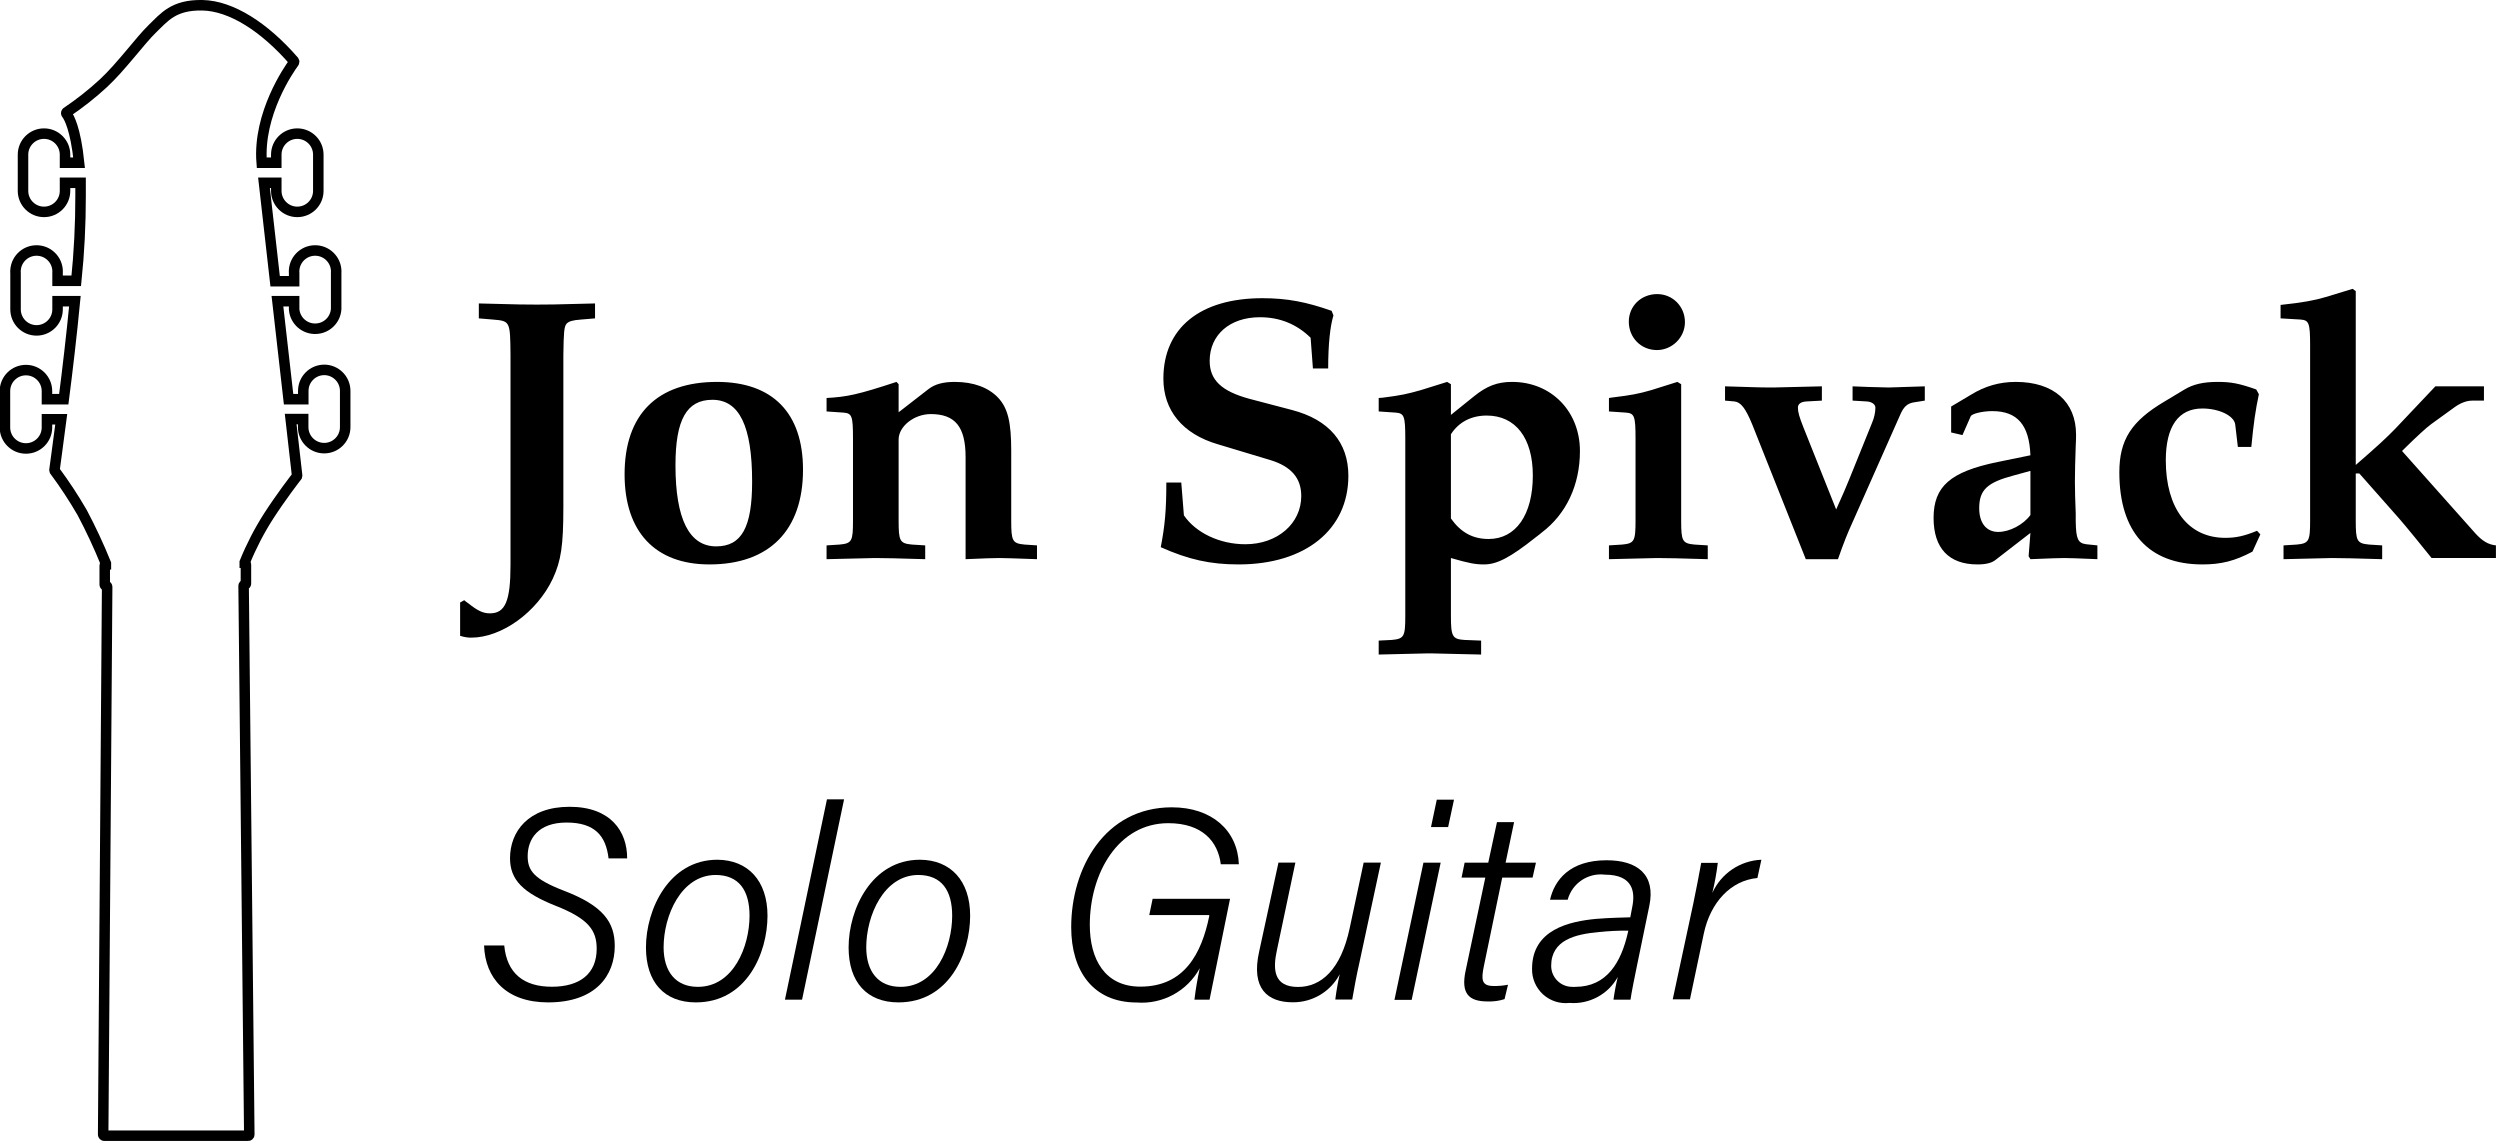
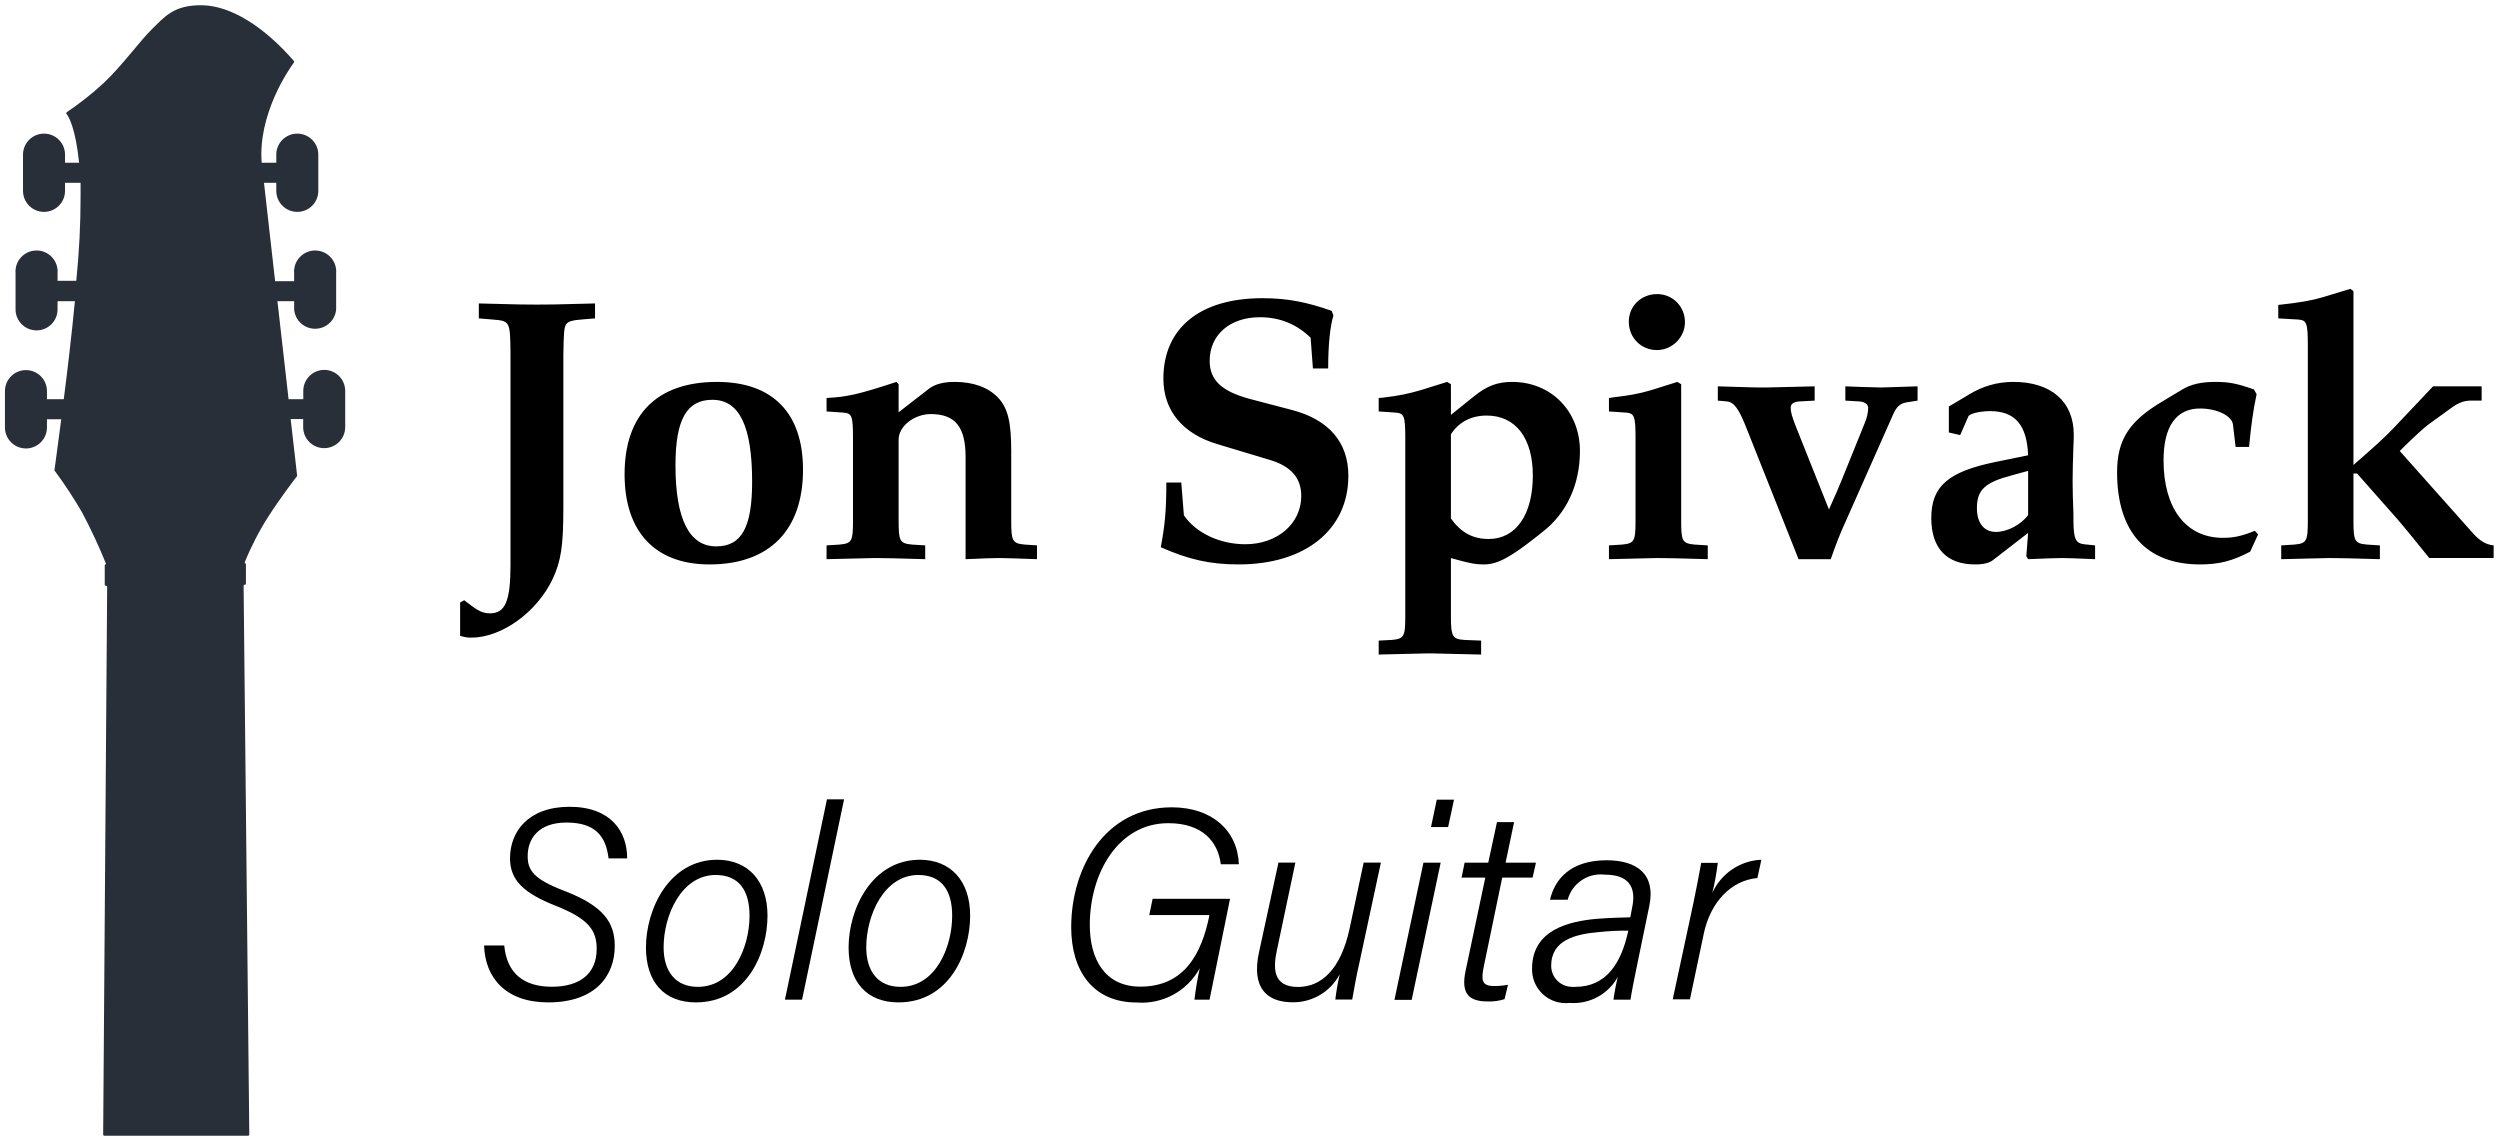
<svg xmlns="http://www.w3.org/2000/svg" viewBox="0 0 237.98 108.62">
  <text transform="translate(44.19 53.12)" font-size="35.59" font-family="PalatinoLinotype-Bold, Palatino Linotype" font-weight="700" style="isolation: isolate">
-             Jon Spi
-             <tspan x="119.63" y="0" letter-spacing="-0.03em">v</tspan>
-     <tspan x="138.45" y="0">ack</tspan>
-   </text>
+             Jon Spivack
+           </text>
  <path d="M48,90c.25,2.67,1.87,3.93,4.53,3.93s4.27-1.23,4.27-3.62c0-1.75-.78-2.85-3.89-4.08s-4.36-2.47-4.36-4.53c0-2.54,1.74-4.9,5.67-4.9s5.49,2.36,5.48,4.91H57.93c-.25-2.13-1.29-3.41-4-3.41s-3.7,1.57-3.7,3.2c0,1.35.57,2.18,3.43,3.28,3.76,1.44,4.86,3,4.86,5.27,0,2.81-1.81,5.37-6.34,5.37-4,0-6-2.3-6.1-5.42Z" />
  <path d="M73.06,87.17c0,3.58-2,8.25-6.82,8.25-3,0-4.75-1.92-4.75-5.23,0-3.64,2.2-8.35,6.8-8.35C71.2,81.86,73.06,83.84,73.06,87.17Zm-9.89,3c0,2.31,1.14,3.77,3.26,3.77,3.39,0,4.92-3.84,4.92-6.77,0-2.4-1-3.88-3.24-3.88C64.85,83.31,63.17,87.14,63.17,90.19Z" />
  <path d="M74.72,95.16l4-19.07h1.63l-4,19.07Z" />
  <path d="M92.35,87.17c0,3.58-2,8.25-6.82,8.25-3,0-4.75-1.92-4.75-5.23,0-3.64,2.19-8.35,6.8-8.35C90.5,81.86,92.35,83.84,92.35,87.17Zm-9.89,3c0,2.31,1.14,3.77,3.26,3.77,3.39,0,4.92-3.84,4.92-6.77,0-2.4-1-3.88-3.24-3.88C84.14,83.31,82.46,87.14,82.46,90.19Z" />
  <path d="M115.14,95.16H113.7c.12-1,.29-2,.51-3a6.28,6.28,0,0,1-6,3.27c-4.16,0-6.24-3-6.24-7.17,0-5.61,3.18-11.41,9.58-11.41,3.82,0,6.26,2.21,6.38,5.42h-1.72c-.27-2.15-1.74-3.91-5-3.91-4.77,0-7.47,4.77-7.47,9.68,0,3.27,1.43,5.88,4.81,5.88,4.2,0,5.83-3.16,6.56-6.71v-.1h-5.71l.32-1.55h7.37Z" />
  <path d="M129.4,91.66c-.27,1.17-.5,2.45-.68,3.49h-1.61a24.27,24.27,0,0,1,.42-2.41,5,5,0,0,1-4.48,2.67c-2.37,0-4-1.28-3.18-4.87l1.83-8.43h1.61l-1.75,8.3c-.4,1.8-.37,3.54,2,3.54,2.2,0,4.08-1.64,4.92-5.6l1.33-6.24h1.64Z" />
  <path d="M135.5,82.12h1.64l-2.76,13.06h-1.64Zm1.27-6h1.64l-.56,2.61h-1.63Z" />
  <path d="M139.42,82.12h2.25l.83-3.86h1.63l-.81,3.86h2.89l-.32,1.42H143l-1.74,8.39c-.28,1.35-.23,1.93.94,1.93a6.78,6.78,0,0,0,1.35-.12l-.33,1.37a4.67,4.67,0,0,1-1.62.22c-1.8,0-2.54-.77-2.09-2.9l1.88-8.89h-2.26Z" />
  <path d="M155.83,91.91c-.21,1-.54,2.66-.62,3.25h-1.62A20.86,20.86,0,0,1,154,93a4.82,4.82,0,0,1-4.6,2.47,3.2,3.2,0,0,1-3.56-3.26c0-3.75,3.6-4.5,6.09-4.74,1.46-.12,2.62-.12,3.26-.15l.19-1c.27-1.34.14-3.06-2.61-3.06a3.26,3.26,0,0,0-3.54,2.39h-1.68c.43-1.88,1.87-3.76,5.39-3.76,2.92,0,4.69,1.36,4.06,4.35ZM155,88.59a24.18,24.18,0,0,0-2.84.14c-2.18.2-4.5.74-4.5,3.21a2,2,0,0,0,2,2,1.51,1.51,0,0,0,.3,0c3,0,4.36-2.34,5-5.16Z" />
  <path d="M161.19,86c.26-1.28.54-2.66.75-3.86h1.58A24.82,24.82,0,0,1,163,85a5.37,5.37,0,0,1,4.67-3.16l-.38,1.74c-2.53.23-4.47,2.32-5.1,5.28l-1.32,6.27h-1.64Z" />
-   <path d="M30.87,35.21a2,2,0,0,0-2,2h0V38H27.47l-1.06-9.33H28v.78a2,2,0,0,0,2.13,1.84A2,2,0,0,0,32,29.41V26a2,2,0,1,0-4-.3,1.5,1.5,0,0,0,0,.3v.77H26.19L25.13,17.4H26.3v.77a2,2,0,1,0,4,0V14.72a2,2,0,1,0-4,0v.77H24.91v0c-.37-4.65,2.62-8.93,3.07-9.54a.12.12,0,0,0,0-.14C25.16,2.56,22,.55,19.26.5S15.64,1.64,14.5,2.74s-2.95,3.6-4.65,5.18a29.27,29.27,0,0,1-3.51,2.77.11.11,0,0,0,0,.16h0c.22.29.85,1.37,1.19,4.64H6.19v-.77a2,2,0,1,0-4,0v3.45a2,2,0,1,0,4,0V17.4H7.67c0,.4,0,.81,0,1.25a77.79,77.79,0,0,1-.41,8.08H5.48V26a2,2,0,1,0-4-.3,1.5,1.5,0,0,0,0,.3v3.45a2,2,0,0,0,4,0v-.78H7.13c-.31,3.21-.7,6.54-1.06,9.33H4.47v-.77a2,2,0,0,0-4,0v3.46a2,2,0,0,0,4,0v-.78H5.83c-.34,2.63-.6,4.48-.64,4.8a.11.11,0,0,0,0,.08,42.41,42.41,0,0,1,2.63,4,52,52,0,0,1,2.26,4.85v.08a.11.11,0,0,0-.11.11v1.82a.11.11,0,0,0,.11.11.11.11,0,0,1,.12.11h0L9.82,108a.11.11,0,0,0,.11.11H23.61a.11.11,0,0,0,.12-.1h0l-.54-52.24a.11.11,0,0,1,.11-.11h0a.11.11,0,0,0,.11-.12V53.73a.12.12,0,0,0-.11-.12v-.09a26.83,26.83,0,0,1,2.27-4.39c1.25-1.93,2.51-3.55,2.71-3.81a.11.11,0,0,0,0-.08l-.61-5.35h1.19v.77a2,2,0,0,0,4,0V37.19A2,2,0,0,0,30.87,35.21Z" fill="none" stroke="#000" stroke-miterlimit="10" />
+   <path d="M30.87,35.21a2,2,0,0,0-2,2h0V38H27.47l-1.06-9.33H28v.78a2,2,0,0,0,2.13,1.84A2,2,0,0,0,32,29.41V26a2,2,0,1,0-4-.3,1.5,1.5,0,0,0,0,.3v.77H26.19L25.13,17.4H26.3v.77a2,2,0,1,0,4,0V14.72a2,2,0,1,0-4,0v.77H24.91v0c-.37-4.65,2.62-8.93,3.07-9.54a.12.12,0,0,0,0-.14C25.16,2.56,22,.55,19.26.5S15.64,1.64,14.5,2.74s-2.95,3.6-4.65,5.18a29.27,29.27,0,0,1-3.51,2.77.11.11,0,0,0,0,.16h0c.22.29.85,1.37,1.19,4.64H6.19v-.77a2,2,0,1,0-4,0v3.45a2,2,0,1,0,4,0V17.4H7.67c0,.4,0,.81,0,1.25a77.79,77.79,0,0,1-.41,8.08H5.48V26a2,2,0,1,0-4-.3,1.5,1.5,0,0,0,0,.3v3.45a2,2,0,0,0,4,0v-.78H7.13c-.31,3.21-.7,6.54-1.06,9.33H4.47v-.77a2,2,0,0,0-4,0v3.46a2,2,0,0,0,4,0v-.78H5.83c-.34,2.63-.6,4.48-.64,4.8a.11.11,0,0,0,0,.08,42.41,42.41,0,0,1,2.63,4,52,52,0,0,1,2.26,4.85v.08a.11.11,0,0,0-.11.11v1.82a.11.11,0,0,0,.11.11.11.11,0,0,1,.12.11h0L9.82,108a.11.11,0,0,0,.11.11H23.61a.11.11,0,0,0,.12-.1h0l-.54-52.24a.11.11,0,0,1,.11-.11h0a.11.11,0,0,0,.11-.12V53.73a.12.12,0,0,0-.11-.12v-.09a26.83,26.83,0,0,1,2.27-4.39c1.25-1.93,2.51-3.55,2.71-3.81a.11.11,0,0,0,0-.08l-.61-5.35h1.19v.77a2,2,0,0,0,4,0V37.19A2,2,0,0,0,30.87,35.21Z" fill="#282f39" stroke-miterlimit="10" />
</svg>
